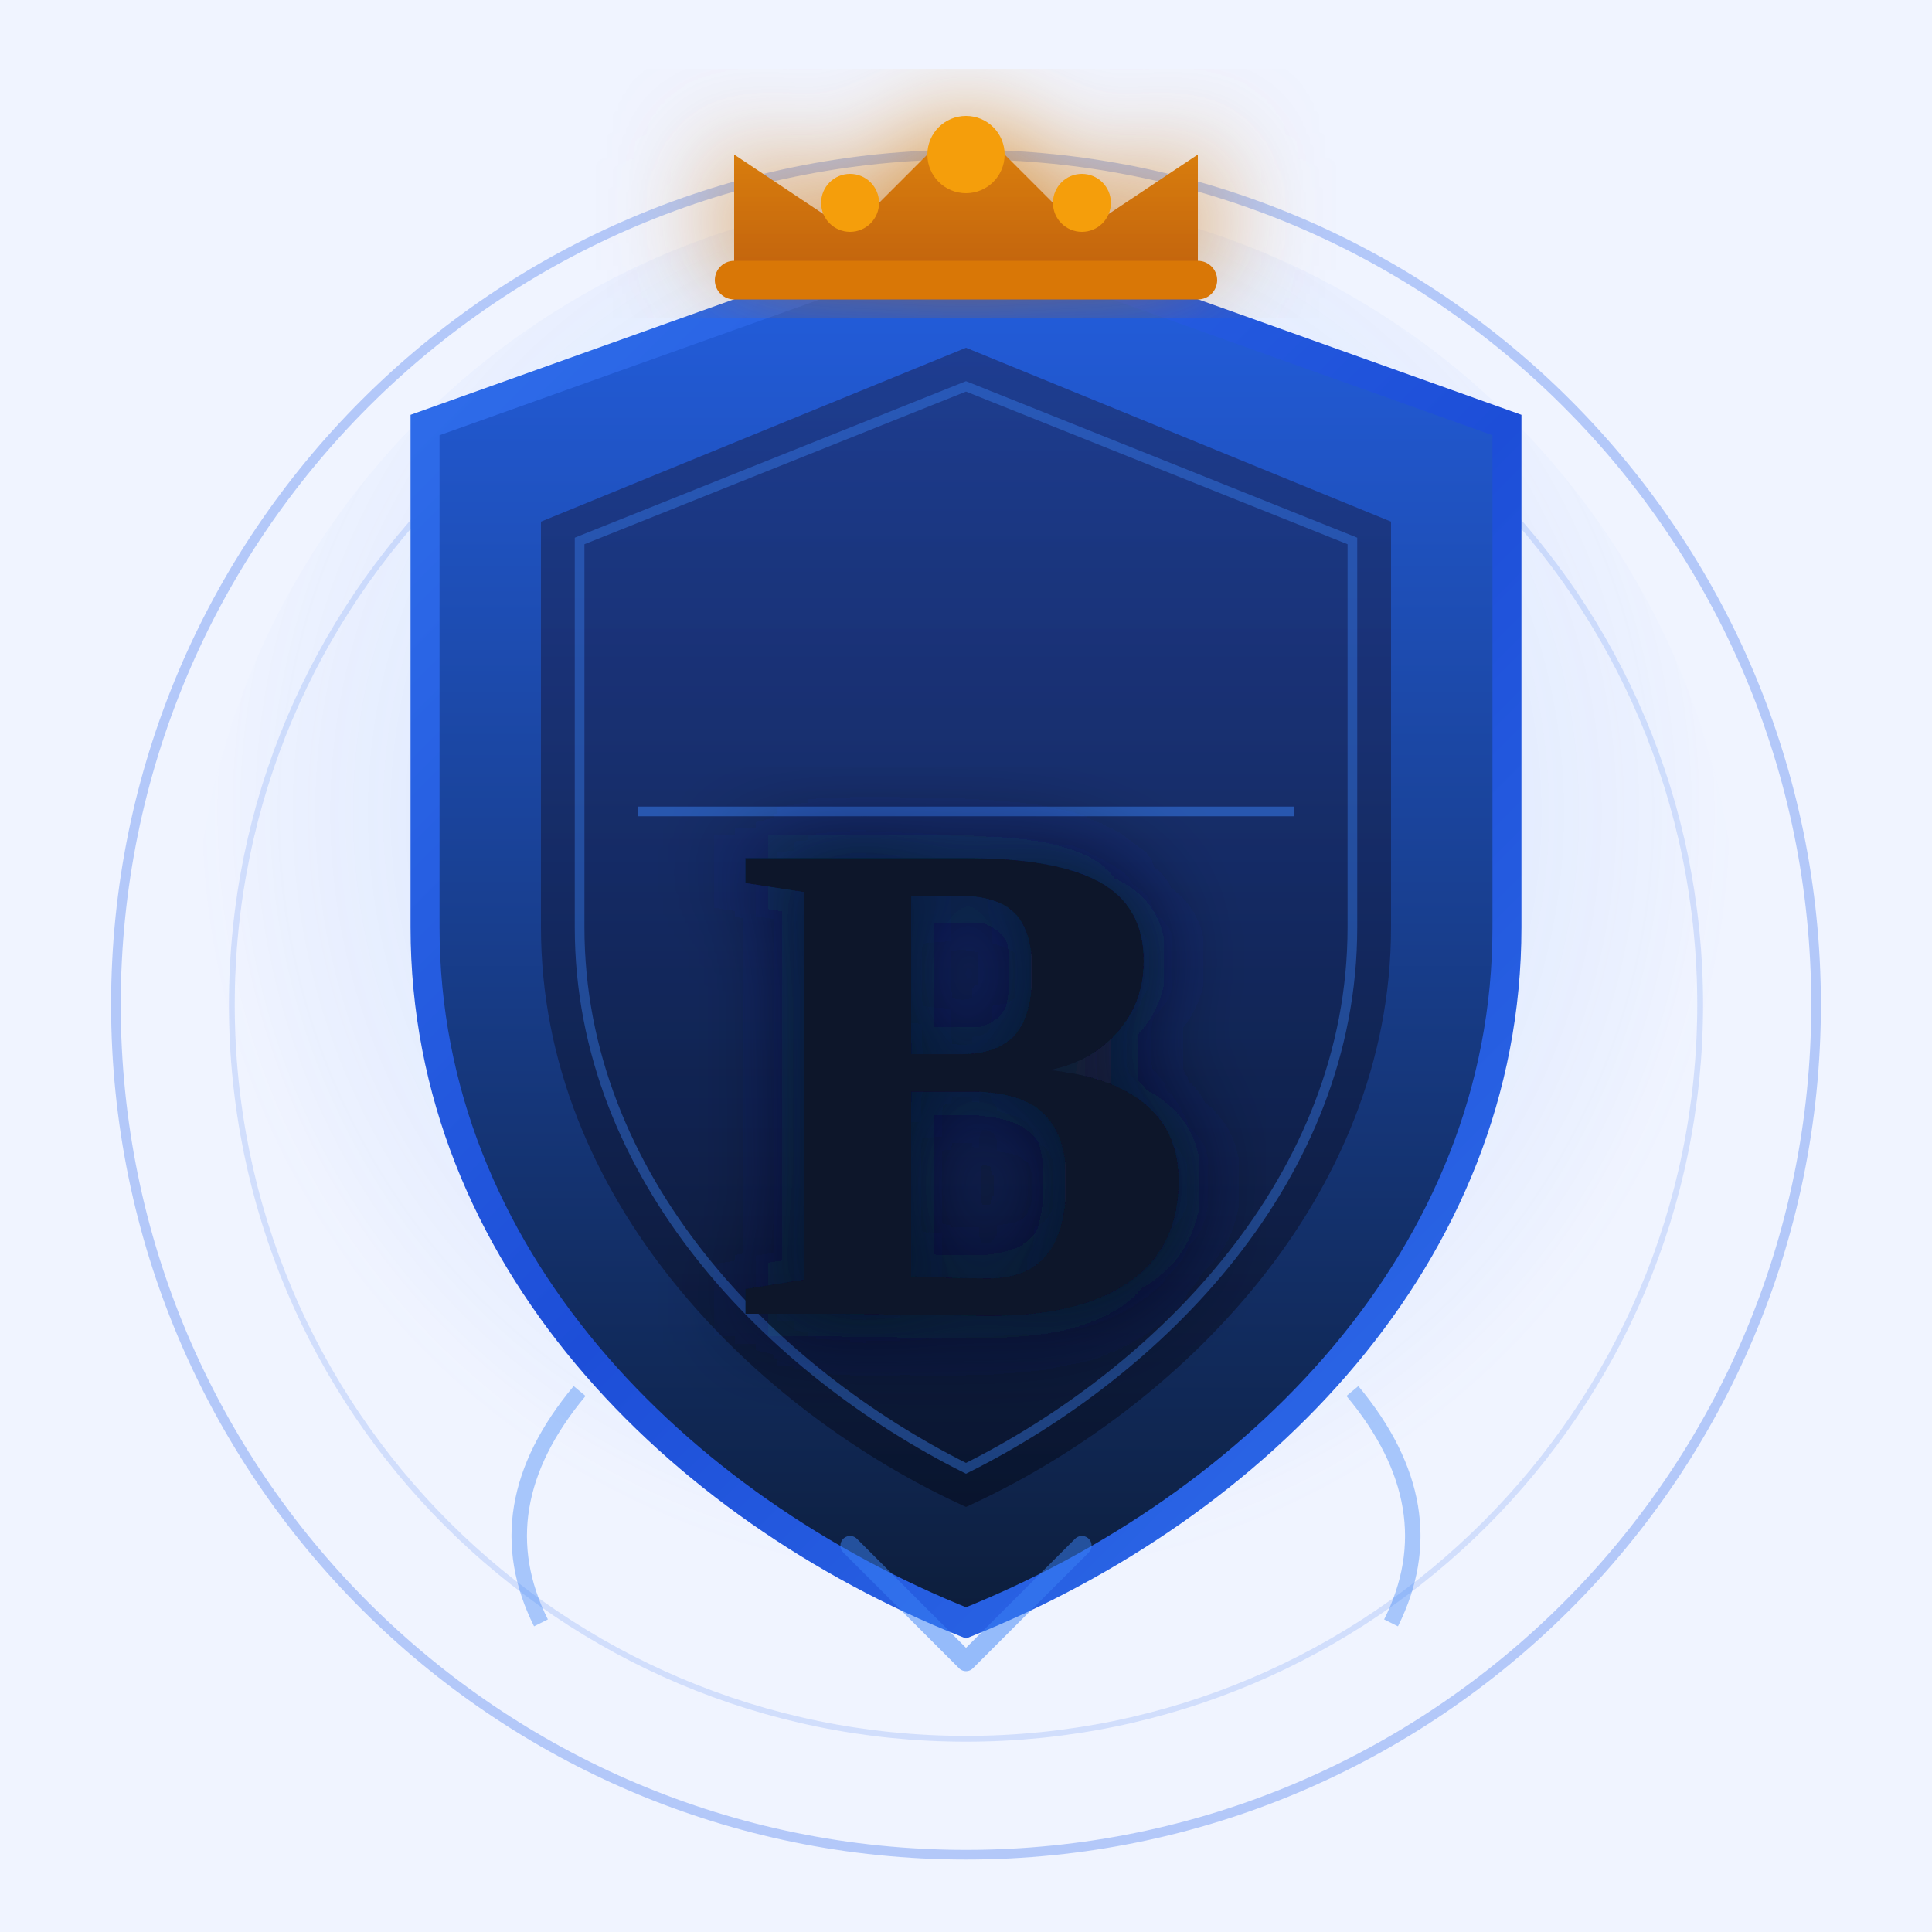
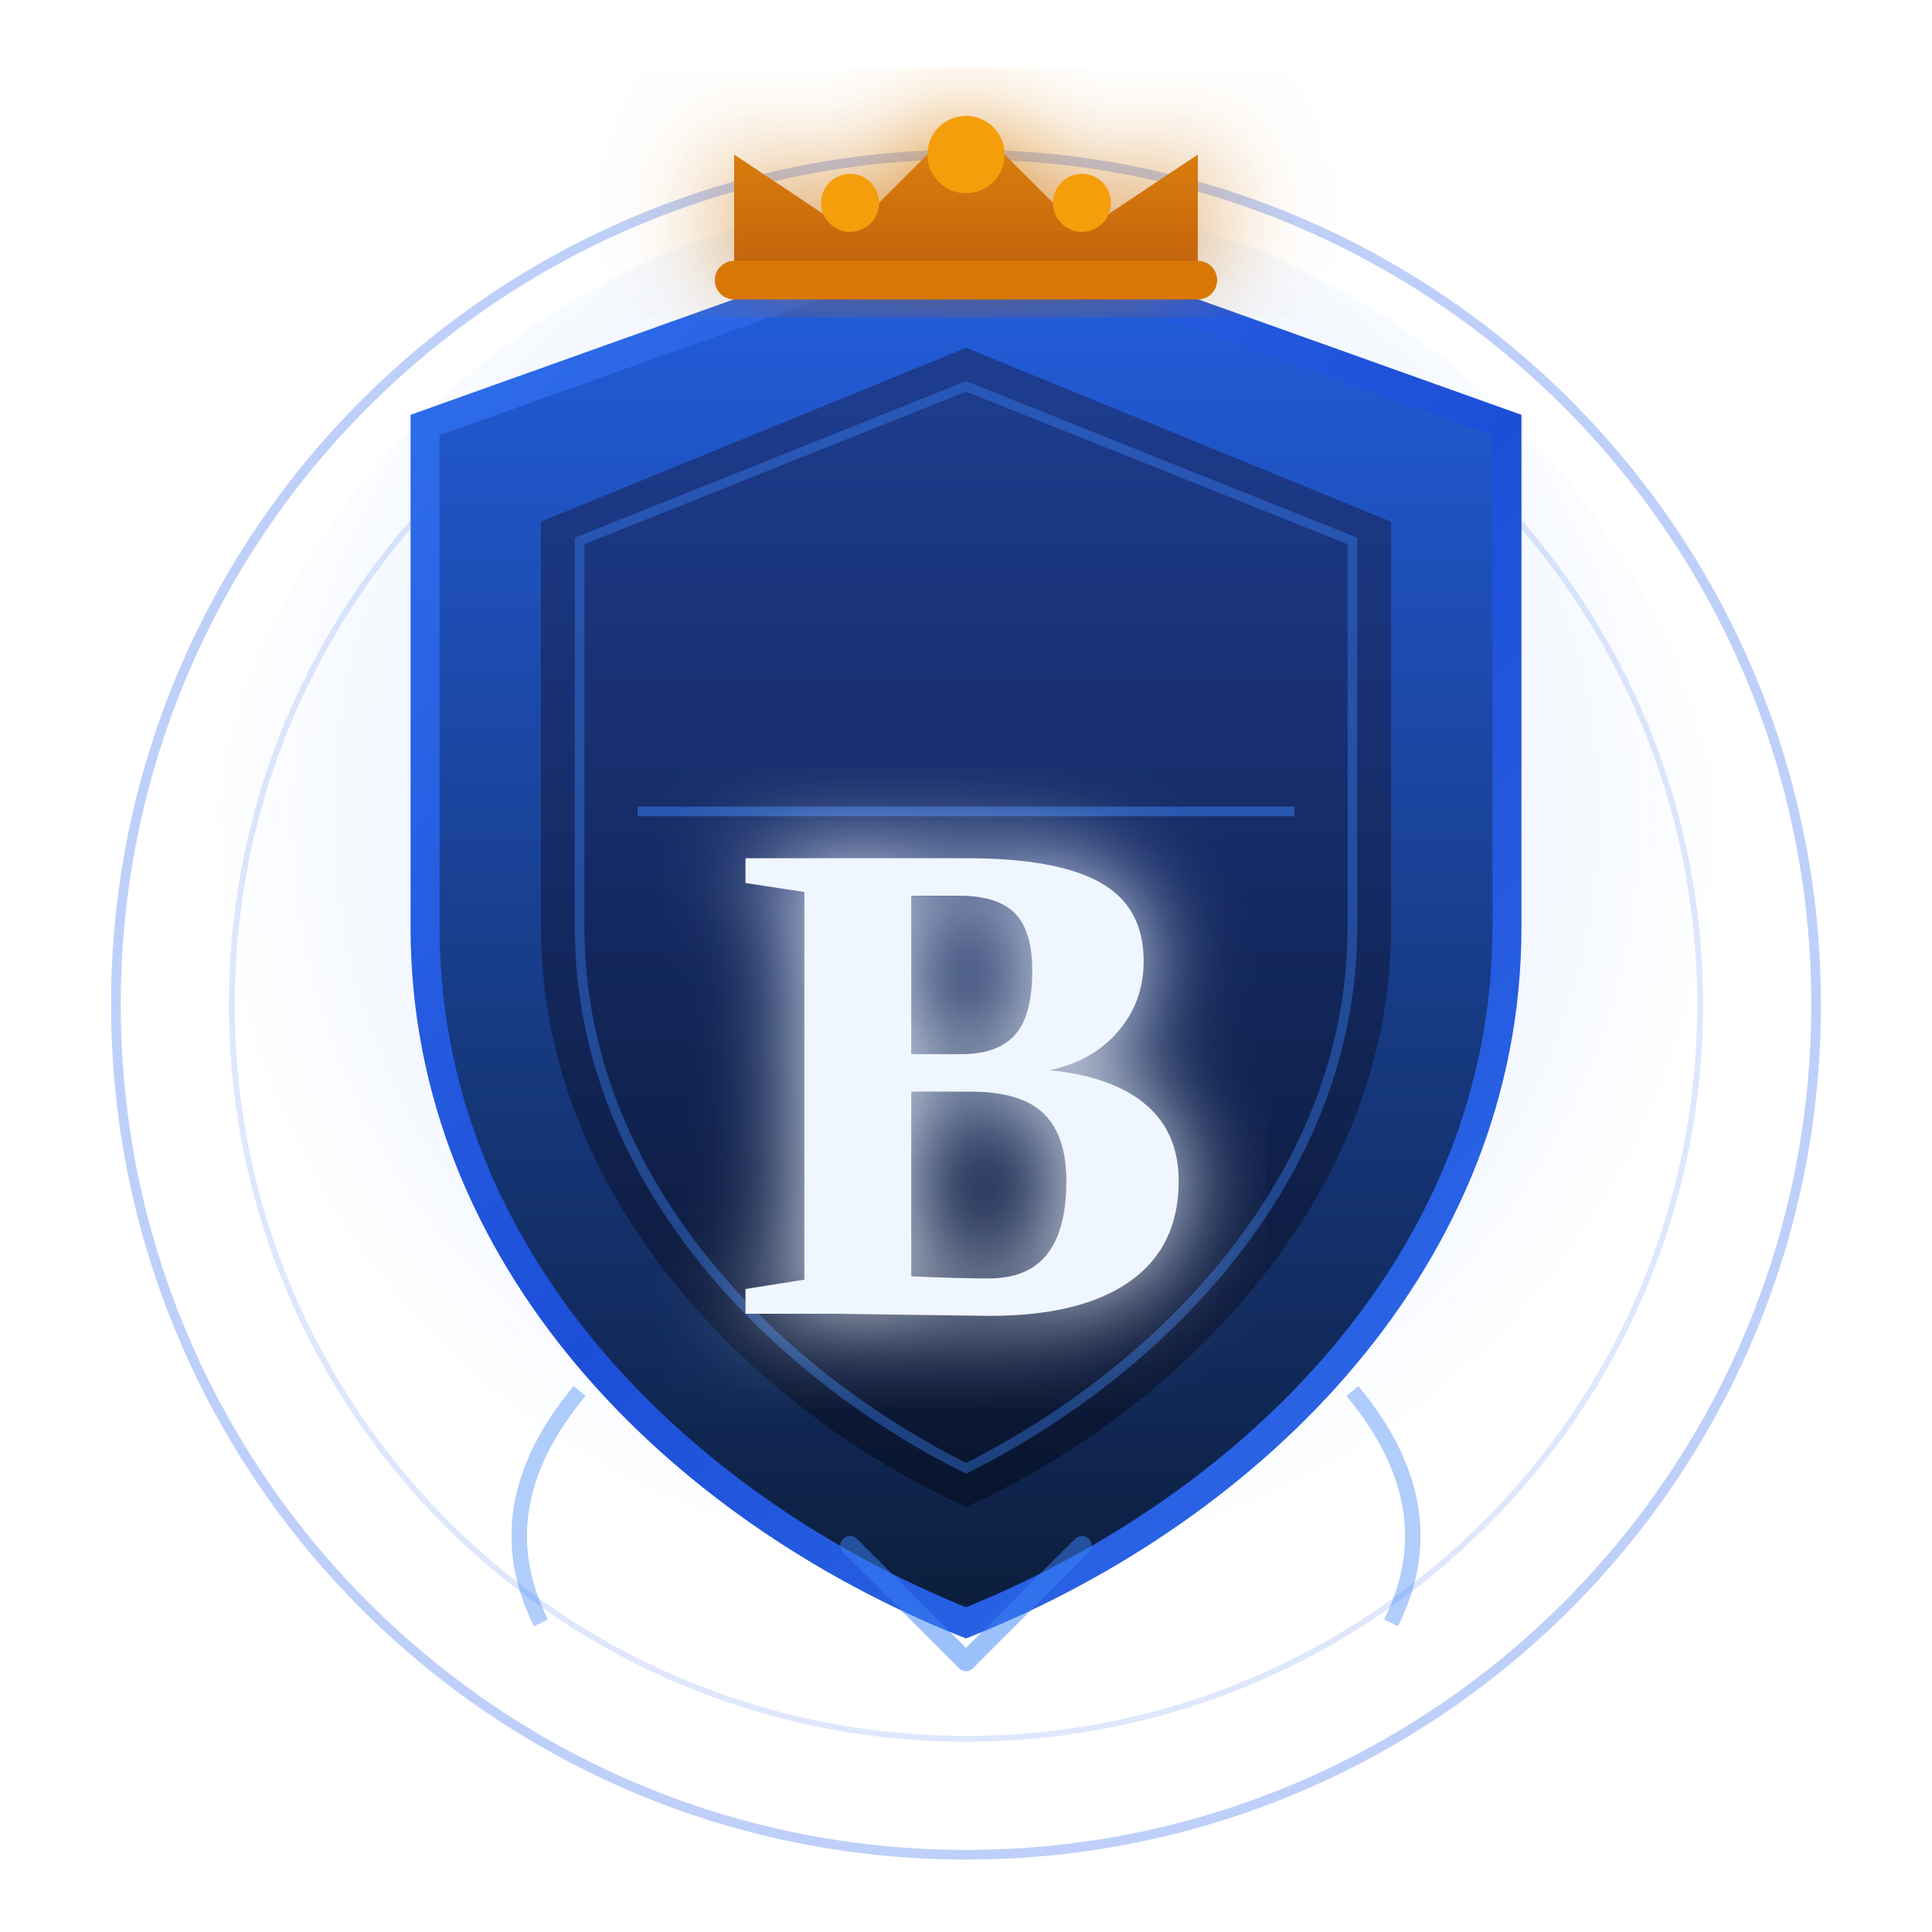
<svg xmlns="http://www.w3.org/2000/svg" viewBox="0 0 100 100" width="100" height="100">
  <defs>
    <linearGradient id="shieldGrad" x1="50" y1="8" x2="50" y2="92" gradientUnits="userSpaceOnUse">
      <stop offset="0%" stop-color="#2563EB" />
      <stop offset="100%" stop-color="#0A1628" />
    </linearGradient>
    <linearGradient id="innerGrad" x1="50" y1="18" x2="50" y2="85" gradientUnits="userSpaceOnUse">
      <stop offset="0%" stop-color="#1E3A8A" />
      <stop offset="100%" stop-color="#060E1F" />
    </linearGradient>
    <linearGradient id="crownGrad" x1="50" y1="0" x2="50" y2="18" gradientUnits="userSpaceOnUse">
      <stop offset="0%" stop-color="#F59E0B" />
      <stop offset="100%" stop-color="#B45309" />
    </linearGradient>
    <radialGradient id="glowGrad" cx="50%" cy="40%" r="50%">
      <stop offset="0%" stop-color="#3B82F6" stop-opacity="0.4" />
      <stop offset="100%" stop-color="#3B82F6" stop-opacity="0" />
    </radialGradient>
    <linearGradient id="rimGrad" x1="0" y1="0" x2="100" y2="100" gradientUnits="userSpaceOnUse">
      <stop offset="0%" stop-color="#3B82F6" />
      <stop offset="50%" stop-color="#1D4ED8" />
      <stop offset="100%" stop-color="#3B82F6" />
    </linearGradient>
    <filter id="glow" x="-20%" y="-20%" width="140%" height="140%">
      <feGaussianBlur stdDeviation="2.5" result="blur" />
      <feMerge>
        <feMergeNode in="blur" />
        <feMergeNode in="SourceGraphic" />
      </feMerge>
    </filter>
    <filter id="softGlow" x="-30%" y="-30%" width="160%" height="160%">
      <feGaussianBlur stdDeviation="3" result="blur" />
      <feMerge>
        <feMergeNode in="blur" />
        <feMergeNode in="SourceGraphic" />
      </feMerge>
    </filter>
  </defs>
-   <rect width="100" height="100" fill="#F0F4FF" />
+   <rect width="100" height="100" fill="transparent" />
  <circle cx="50" cy="52" r="44" stroke="#2563EB" stroke-width="0.5" stroke-opacity="0.3" fill="none" />
  <circle cx="50" cy="52" r="38" stroke="#2563EB" stroke-width="0.3" stroke-opacity="0.15" fill="none" />
  <ellipse cx="50" cy="50" rx="40" ry="40" fill="url(#glowGrad)" opacity="0.6" />
  <path d="M50 12 L78 22 L78 48 C78 65 65 78 50 84 C35 78 22 65 22 48 L22 22 Z" fill="url(#shieldGrad)" stroke="url(#rimGrad)" stroke-width="1.5" />
  <path d="M50 18 L72 27 L72 48 C72 62 61 73 50 78 C39 73 28 62 28 48 L28 27 Z" fill="url(#innerGrad)" opacity="0.9" />
  <path d="M50 20 L70 28 L70 48 C70 61 60 71 50 76 C40 71 30 61 30 48 L30 28 Z" fill="none" stroke="#3B82F6" stroke-width="0.5" stroke-opacity="0.4" />
  <line x1="33" y1="42" x2="67" y2="42" stroke="#3B82F6" stroke-width="0.5" stroke-opacity="0.5" />
-   <text x="50" y="68" text-anchor="middle" font-size="36" font-weight="900" font-family="Georgia, Times New Roman, serif" fill="#0F172A" filter="url(#glow)" letter-spacing="-1">B</text>
+   <text x="50" y="68" text-anchor="middle" font-size="36" font-weight="900" font-family="Georgia, Times New Roman, serif" fill="#EFF6FF" filter="url(#glow)" letter-spacing="-1">B</text>
  <path d="M38 14 L38 8 L44 12 L50 6 L56 12 L62 8 L62 14 L38 14 Z" fill="url(#crownGrad)" filter="url(#softGlow)" />
  <rect x="37" y="13.5" width="26" height="2" rx="1" fill="#D97706" />
  <circle cx="44" cy="10.5" r="1.5" fill="#F59E0B" />
  <circle cx="50" cy="8" r="2" fill="#F59E0B" />
  <circle cx="56" cy="10.5" r="1.5" fill="#F59E0B" />
  <path d="M30 72 Q25 78 28 84" stroke="#3B82F6" stroke-width="0.8" stroke-opacity="0.4" fill="none" />
  <path d="M70 72 Q75 78 72 84" stroke="#3B82F6" stroke-width="0.8" stroke-opacity="0.4" fill="none" />
  <path d="M44 80 L50 86 L56 80" stroke="#3B82F6" stroke-width="1" stroke-opacity="0.5" fill="none" stroke-linecap="round" stroke-linejoin="round" />
</svg>
